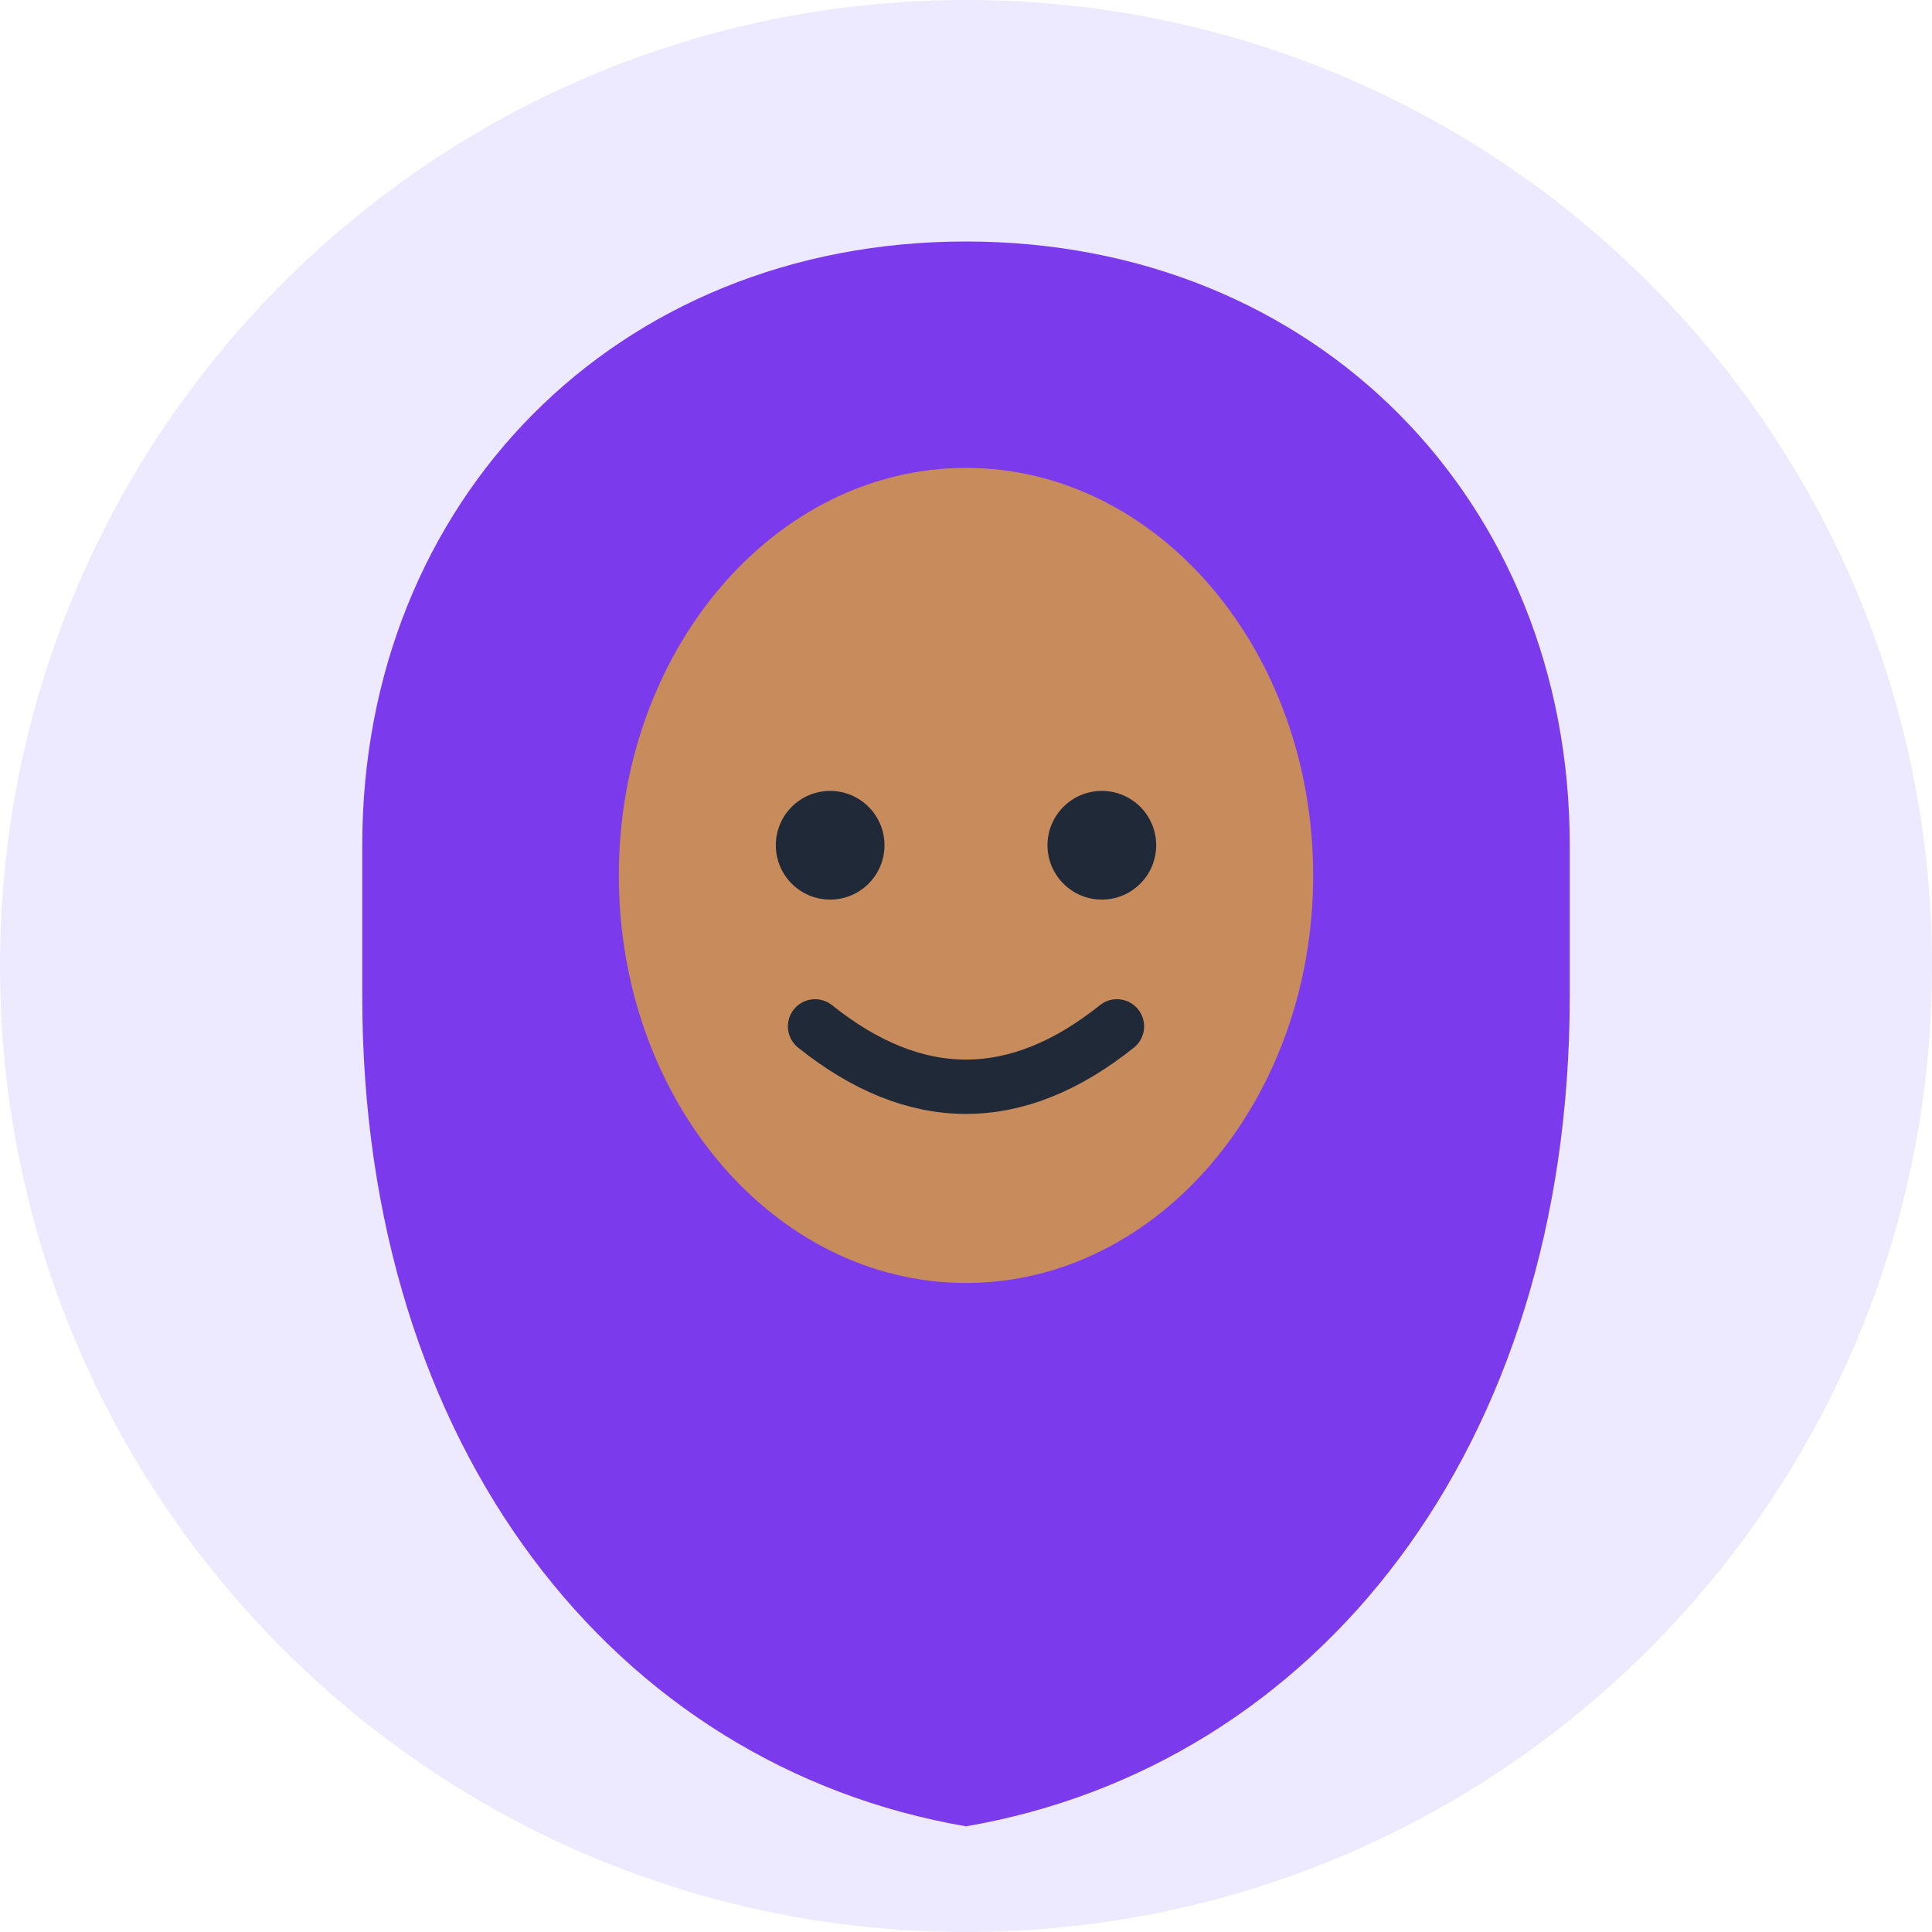
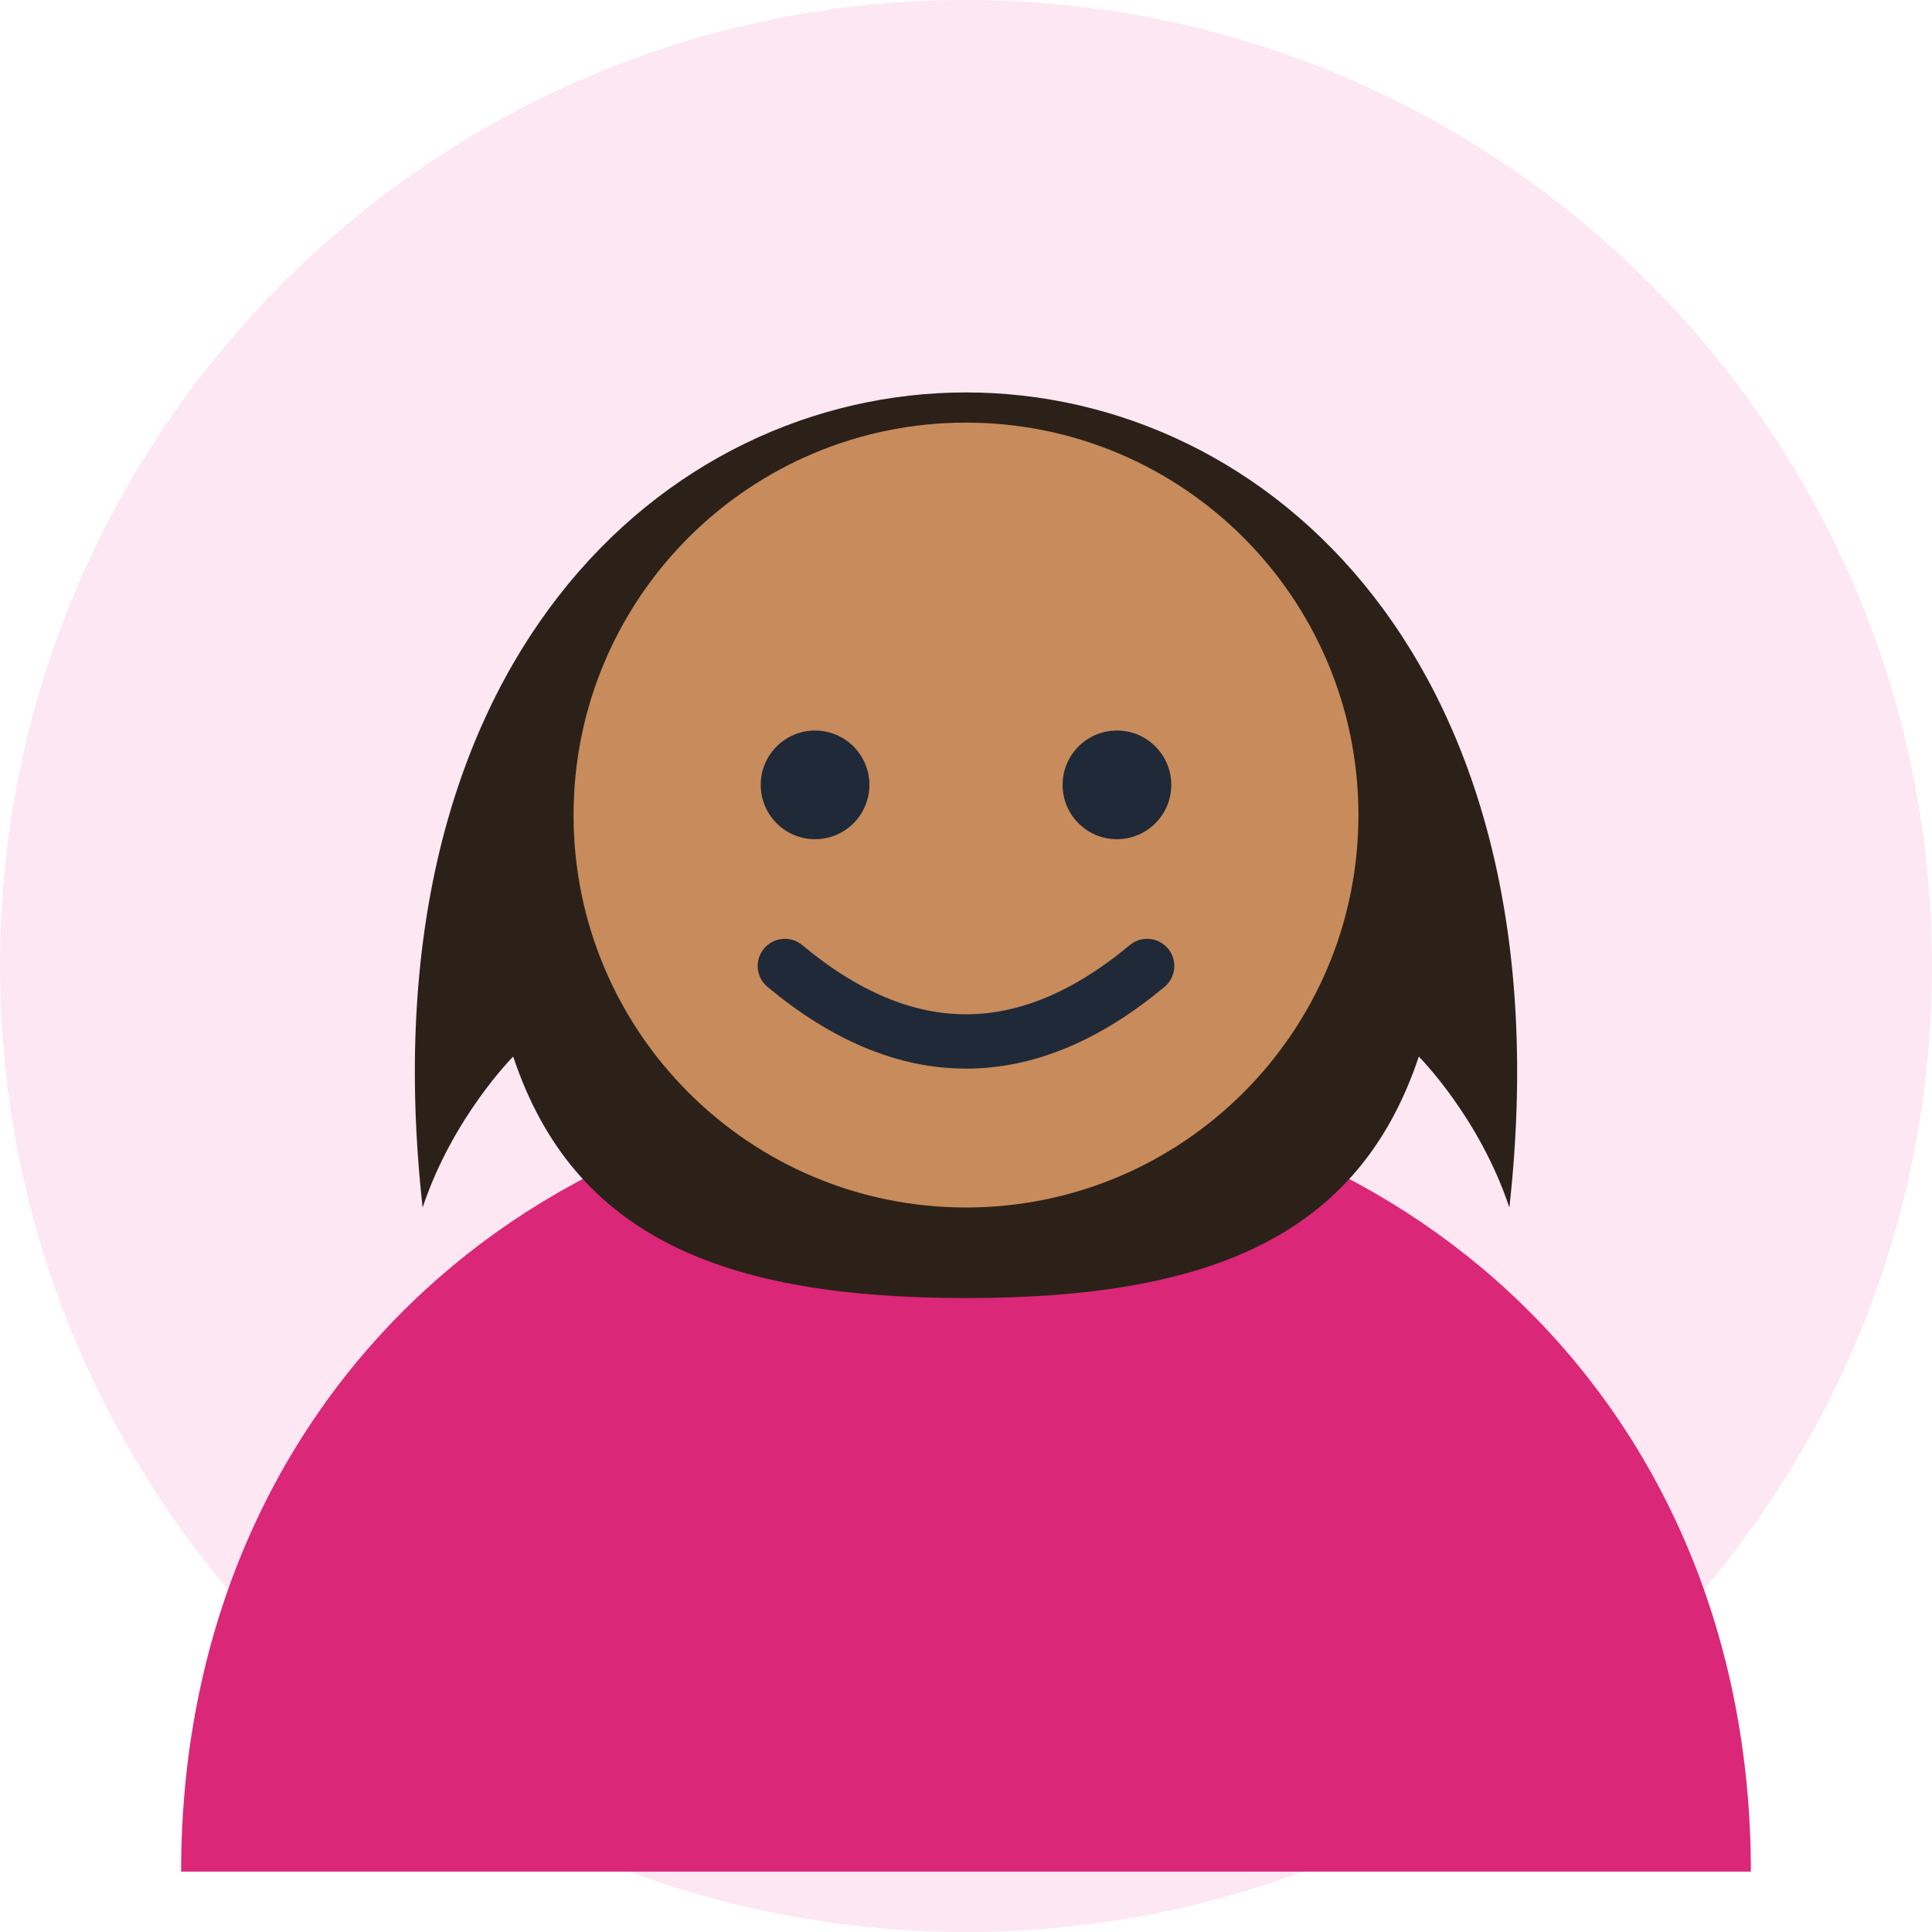
<svg xmlns="http://www.w3.org/2000/svg" viewBox="0 0 64 64" role="img" aria-label="Avatar nelayan wanita">
-   <circle cx="32" cy="32" r="32" fill="#EDE9FE" />
-   <path d="M32 8c-11.6 0-20 8.6-20 20v5c0 15 8.4 25.5 20 27.5 11.6-2 20-12.5 20-27.5v-5c0-11.4-8.4-20-20-20Z" fill="#7C3AED" />
-   <ellipse cx="32" cy="29" rx="11.5" ry="13.5" fill="#C88B5B" />
-   <circle cx="27.5" cy="28" r="1.8" fill="#1F2937" />
-   <circle cx="36.5" cy="28" r="1.8" fill="#1F2937" />
-   <path d="M27 34q5 4 10 0" fill="none" stroke="#1F2937" stroke-width="1.8" stroke-linecap="round" />
+   <circle cx="32" cy="32" r="32" fill="#FCE7F3" />
+   <path d="M6 62c0-15.5 11.6-26 26-26s26 10.5 26 26" fill="#DB2777" />
+   <path d="M14 40c-2-18 8-27 18-27s20 9 18 27c-1-3-3-5-3-5-2 6-7 8-15 8s-13-2-15-8c0 0-2 2-3 5Z" fill="#2B2118" />
+   <circle cx="32" cy="27" r="13" fill="#C88B5B" />
+   <circle cx="27" cy="26" r="1.8" fill="#1F2937" />
+   <circle cx="37" cy="26" r="1.8" fill="#1F2937" />
+   <path d="M26 32q6 5 12 0" fill="none" stroke="#1F2937" stroke-width="1.8" stroke-linecap="round" />
</svg>
